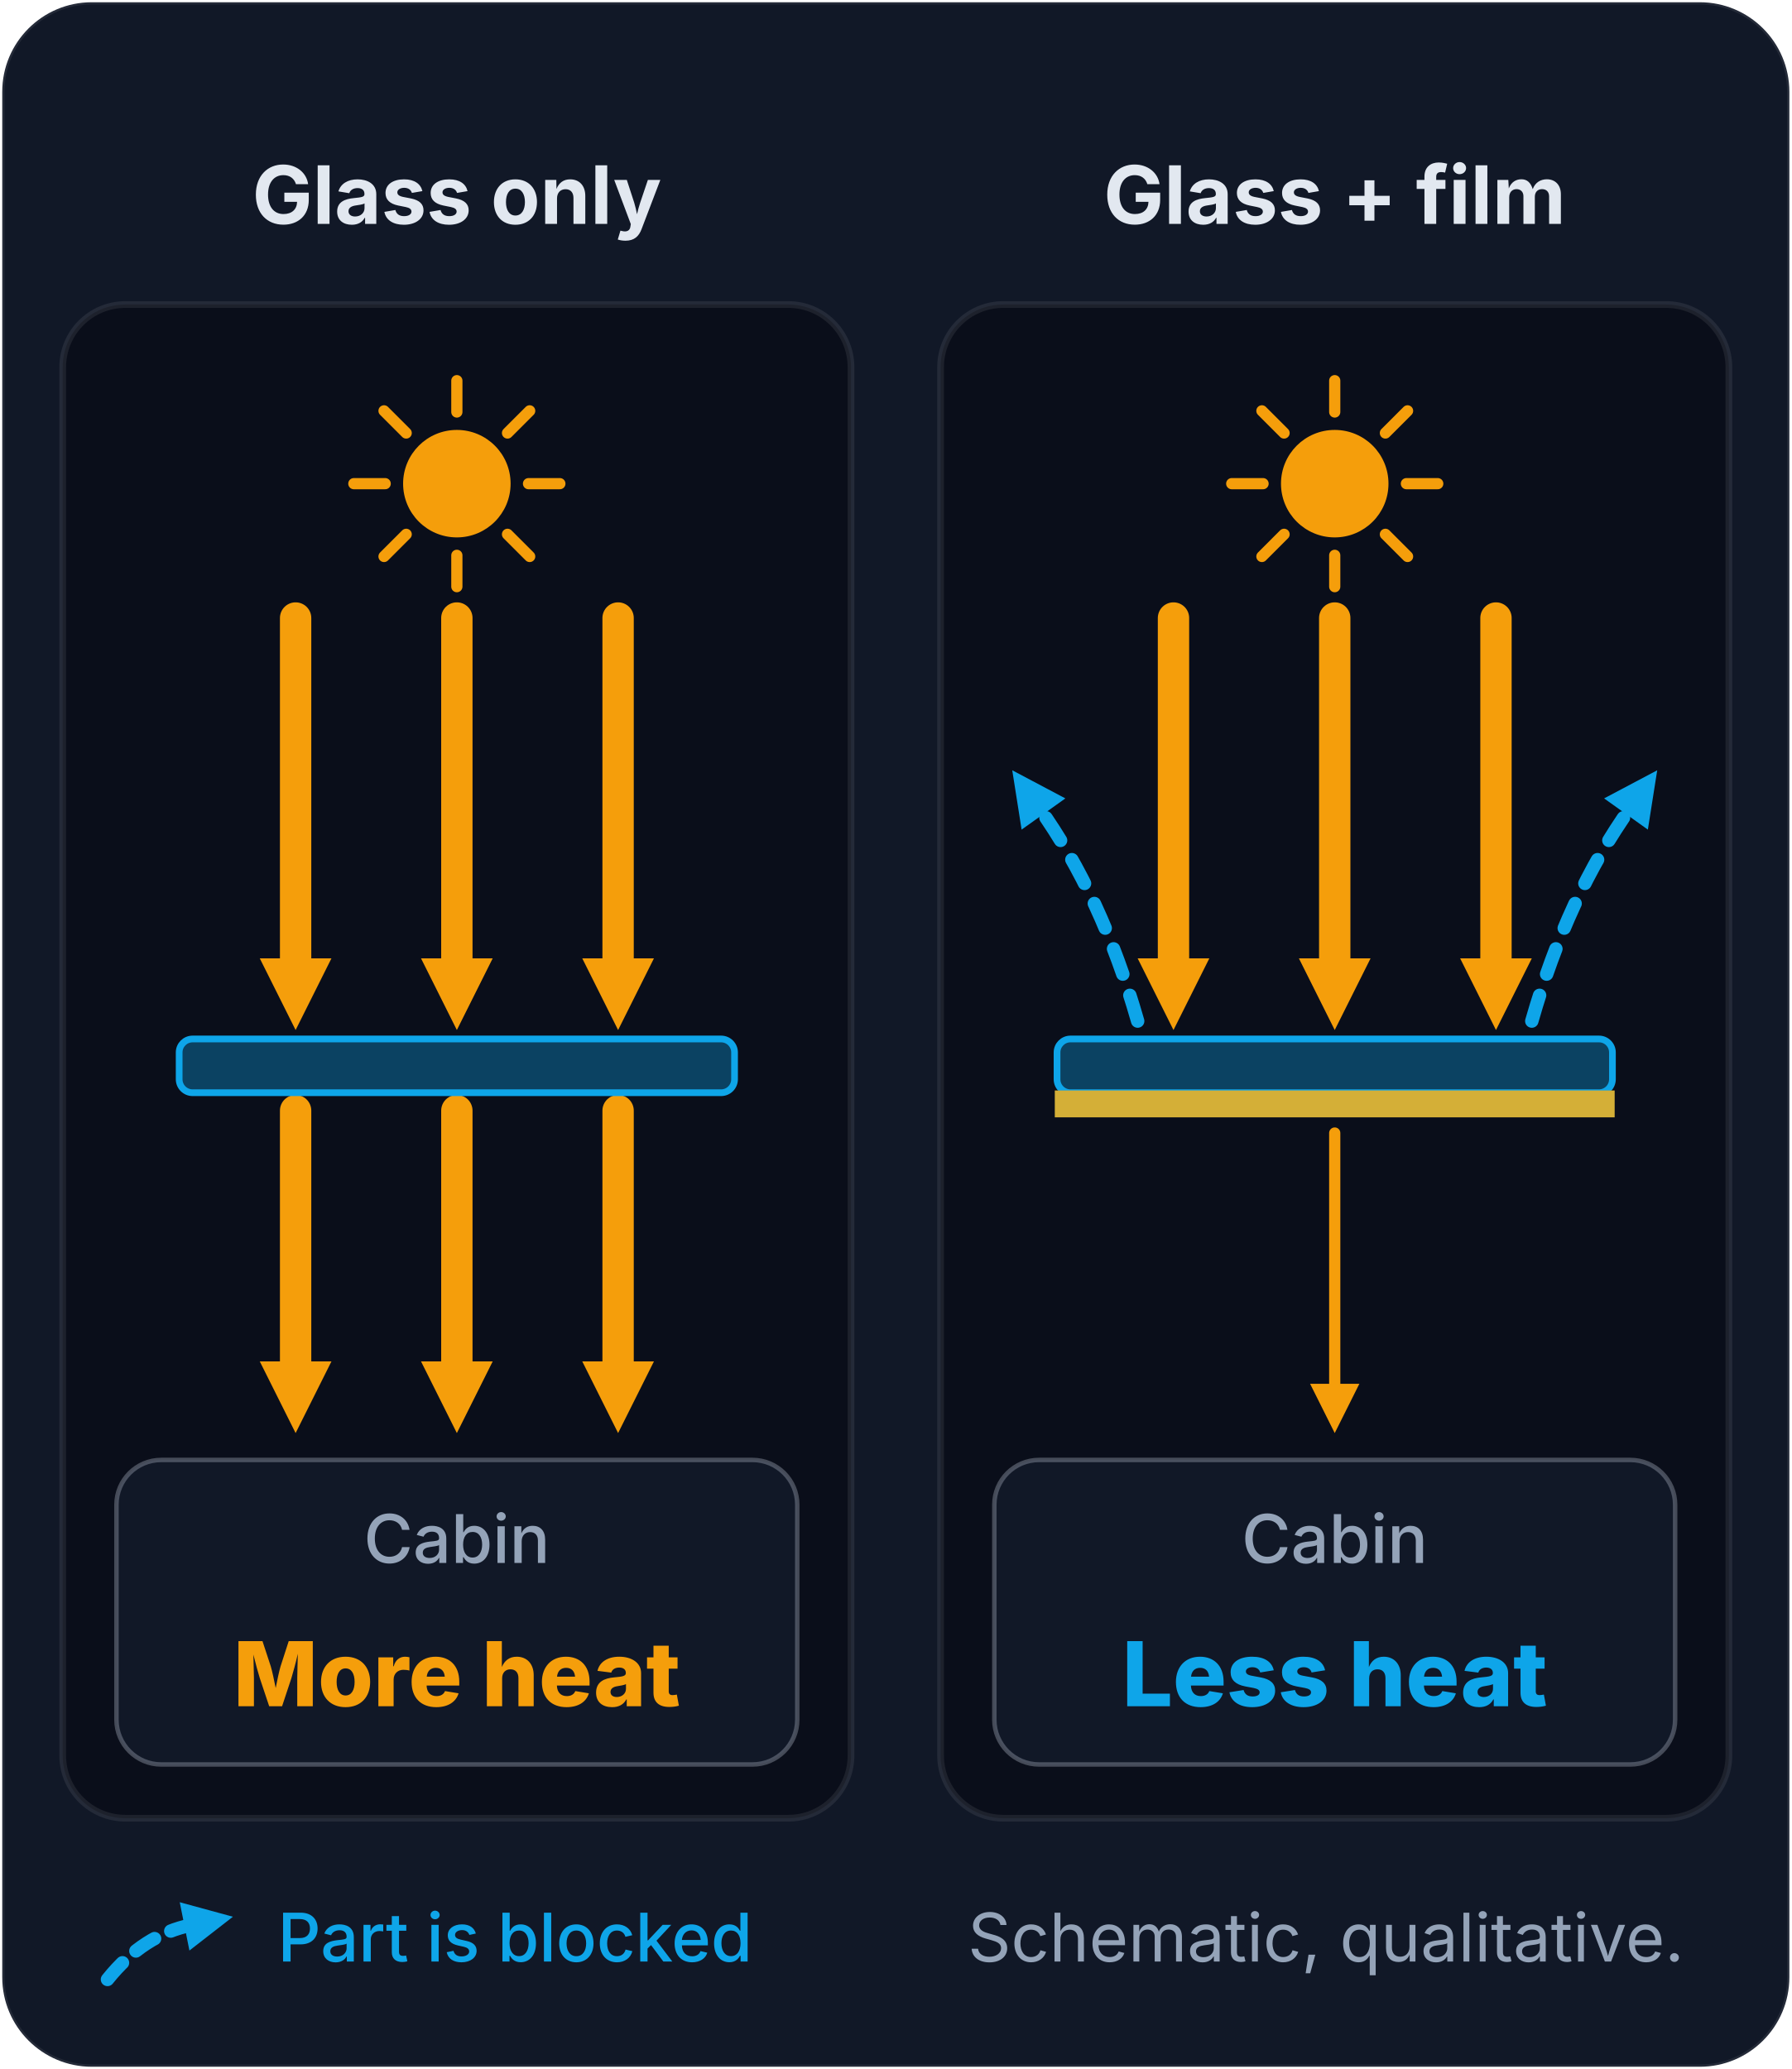
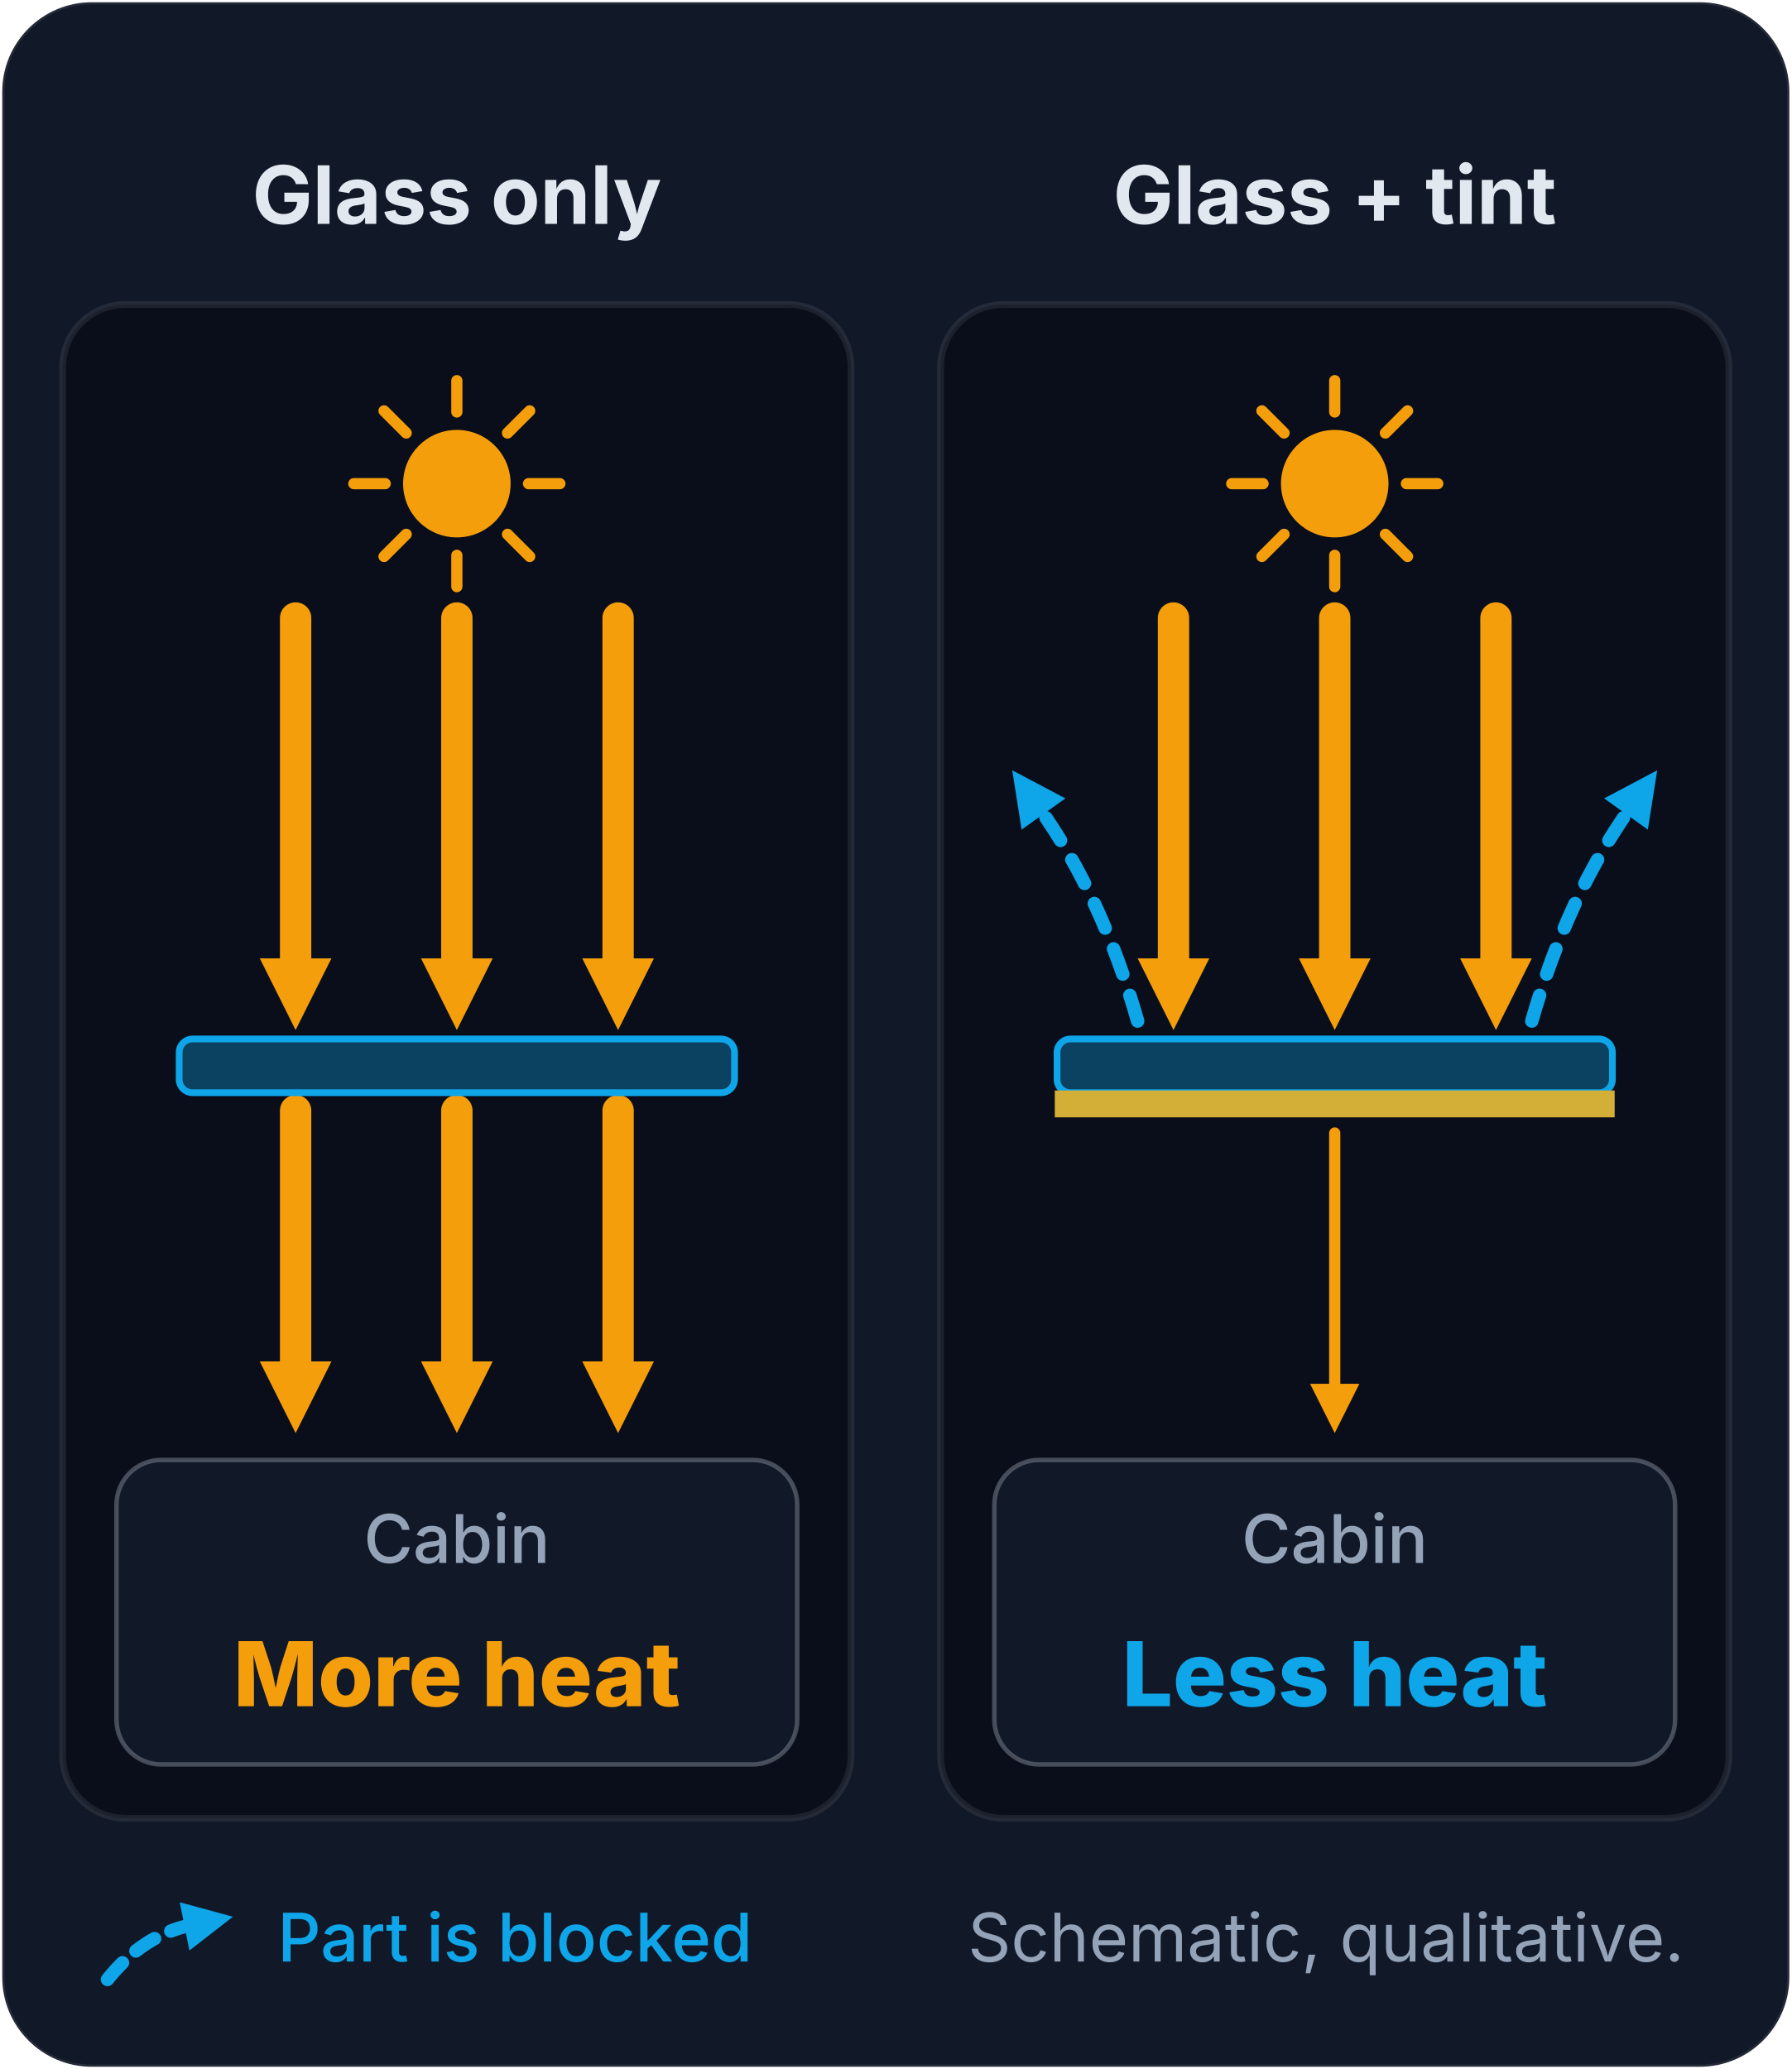
<svg xmlns="http://www.w3.org/2000/svg" viewBox="0 0 400 462" role="img" aria-labelledby="heat-en-t heat-en-d" lang="en" xml:lang="en" font-family="Outfit, Inter, system-ui, sans-serif">
  <rect x="0.5" y="0.5" width="399" height="461" rx="20" fill="var(--bg-card, #111827)" stroke="var(--border-dark, rgba(255,255,255,0.08))" />
  <rect x="14" y="68" width="176" height="338" rx="14" fill="var(--bg-dark, #0a0e1a)" stroke="var(--border-dark, rgba(255,255,255,0.08))" stroke-width="1.5" />
  <rect x="210" y="68" width="176" height="338" rx="14" fill="var(--bg-dark, #0a0e1a)" stroke="var(--border-dark, rgba(255,255,255,0.08))" stroke-width="1.5" />
  <text x="102" y="50" font-size="18" font-weight="700" fill="var(--text-light, #e2e8f0)" text-anchor="middle">Glass only</text>
-   <text x="298" y="50" font-size="18" font-weight="700" fill="var(--text-light, #e2e8f0)" text-anchor="middle">Glass + film</text>
+   <text x="298" y="50" font-size="18" font-weight="700" fill="var(--text-light, #e2e8f0)" text-anchor="middle">Glass + tint</text>
  <circle cx="102" cy="108" r="12" fill="var(--brand-gold, #f59e0b)" />
  <line x1="118" y1="108" x2="125" y2="108" stroke="var(--brand-gold, #f59e0b)" stroke-width="2.5" stroke-linecap="round" />
  <line x1="113.31" y1="119.31" x2="118.26" y2="124.26" stroke="var(--brand-gold, #f59e0b)" stroke-width="2.5" stroke-linecap="round" />
  <line x1="102" y1="124" x2="102" y2="131" stroke="var(--brand-gold, #f59e0b)" stroke-width="2.5" stroke-linecap="round" />
  <line x1="90.69" y1="119.31" x2="85.74" y2="124.26" stroke="var(--brand-gold, #f59e0b)" stroke-width="2.5" stroke-linecap="round" />
  <line x1="86" y1="108" x2="79" y2="108" stroke="var(--brand-gold, #f59e0b)" stroke-width="2.5" stroke-linecap="round" />
  <line x1="90.69" y1="96.69" x2="85.74" y2="91.74" stroke="var(--brand-gold, #f59e0b)" stroke-width="2.5" stroke-linecap="round" />
  <line x1="102" y1="92" x2="102" y2="85" stroke="var(--brand-gold, #f59e0b)" stroke-width="2.5" stroke-linecap="round" />
  <line x1="113.31" y1="96.69" x2="118.26" y2="91.74" stroke="var(--brand-gold, #f59e0b)" stroke-width="2.5" stroke-linecap="round" />
  <circle cx="298" cy="108" r="12" fill="var(--brand-gold, #f59e0b)" />
  <line x1="314" y1="108" x2="321" y2="108" stroke="var(--brand-gold, #f59e0b)" stroke-width="2.5" stroke-linecap="round" />
  <line x1="309.31" y1="119.31" x2="314.26" y2="124.26" stroke="var(--brand-gold, #f59e0b)" stroke-width="2.5" stroke-linecap="round" />
  <line x1="298" y1="124" x2="298" y2="131" stroke="var(--brand-gold, #f59e0b)" stroke-width="2.5" stroke-linecap="round" />
  <line x1="286.69" y1="119.31" x2="281.74" y2="124.26" stroke="var(--brand-gold, #f59e0b)" stroke-width="2.5" stroke-linecap="round" />
  <line x1="282" y1="108" x2="275" y2="108" stroke="var(--brand-gold, #f59e0b)" stroke-width="2.5" stroke-linecap="round" />
  <line x1="286.69" y1="96.69" x2="281.74" y2="91.74" stroke="var(--brand-gold, #f59e0b)" stroke-width="2.5" stroke-linecap="round" />
  <line x1="298" y1="92" x2="298" y2="85" stroke="var(--brand-gold, #f59e0b)" stroke-width="2.5" stroke-linecap="round" />
  <line x1="309.31" y1="96.69" x2="314.26" y2="91.74" stroke="var(--brand-gold, #f59e0b)" stroke-width="2.5" stroke-linecap="round" />
  <line x1="66" y1="138" x2="66" y2="216.4" stroke="var(--brand-gold, #f59e0b)" stroke-width="7" stroke-linecap="round" />
  <polygon points="66,230 58,214 74,214" fill="var(--brand-gold, #f59e0b)" />
  <line x1="66" y1="248" x2="66" y2="306.4" stroke="var(--brand-gold, #f59e0b)" stroke-width="7" stroke-linecap="round" />
  <polygon points="66,320 58,304 74,304" fill="var(--brand-gold, #f59e0b)" />
  <line x1="102" y1="138" x2="102" y2="216.4" stroke="var(--brand-gold, #f59e0b)" stroke-width="7" stroke-linecap="round" />
  <polygon points="102,230 94,214 110,214" fill="var(--brand-gold, #f59e0b)" />
  <line x1="102" y1="248" x2="102" y2="306.4" stroke="var(--brand-gold, #f59e0b)" stroke-width="7" stroke-linecap="round" />
  <polygon points="102,320 94,304 110,304" fill="var(--brand-gold, #f59e0b)" />
  <line x1="138" y1="138" x2="138" y2="216.4" stroke="var(--brand-gold, #f59e0b)" stroke-width="7" stroke-linecap="round" />
  <polygon points="138,230 130,214 146,214" fill="var(--brand-gold, #f59e0b)" />
  <line x1="138" y1="248" x2="138" y2="306.4" stroke="var(--brand-gold, #f59e0b)" stroke-width="7" stroke-linecap="round" />
  <polygon points="138,320 130,304 146,304" fill="var(--brand-gold, #f59e0b)" />
  <rect x="40" y="232" width="124" height="12" rx="3" fill="var(--brand-blue, #0ea5e9)" fill-opacity="0.35" stroke="var(--brand-blue, #0ea5e9)" stroke-width="1.5" />
  <line x1="262" y1="138" x2="262" y2="216.4" stroke="var(--brand-gold, #f59e0b)" stroke-width="7" stroke-linecap="round" />
  <polygon points="262,230 254,214 270,214" fill="var(--brand-gold, #f59e0b)" />
  <line x1="298" y1="138" x2="298" y2="216.4" stroke="var(--brand-gold, #f59e0b)" stroke-width="7" stroke-linecap="round" />
  <polygon points="298,230 290,214 306,214" fill="var(--brand-gold, #f59e0b)" />
  <line x1="334" y1="138" x2="334" y2="216.4" stroke="var(--brand-gold, #f59e0b)" stroke-width="7" stroke-linecap="round" />
  <polygon points="334,230 326,214 342,214" fill="var(--brand-gold, #f59e0b)" />
  <rect x="236" y="232" width="124" height="12" rx="3" fill="var(--brand-blue, #0ea5e9)" fill-opacity="0.35" stroke="var(--brand-blue, #0ea5e9)" stroke-width="1.5" />
  <rect x="236" y="244" width="124" height="5" fill="var(--apex-amber, #D4AF37)" stroke="var(--apex-amber, #D4AF37)" stroke-width="1" />
  <line x1="298" y1="253" x2="298" y2="310.65" stroke="var(--brand-gold, #f59e0b)" stroke-width="2.5" stroke-linecap="round" />
  <polygon points="298,320 292.5,309 303.5,309" fill="var(--brand-gold, #f59e0b)" />
  <path d="M254 228 Q246 200 231.93 180.3" fill="none" stroke="var(--brand-blue, #0ea5e9)" stroke-width="3" stroke-linecap="round" stroke-dasharray="6 5" />
  <polygon points="226,172 237.86,178.28 228.09,185.25" fill="var(--brand-blue, #0ea5e9)" />
  <path d="M342 228 Q350 200 364.07 180.3" fill="none" stroke="var(--brand-blue, #0ea5e9)" stroke-width="3" stroke-linecap="round" stroke-dasharray="6 5" />
  <polygon points="370,172 367.91,185.25 358.14,178.28" fill="var(--brand-blue, #0ea5e9)" />
  <rect x="26" y="326" width="152" height="68" rx="10" fill="var(--bg-card, #111827)" stroke="var(--titanium, #8e95a5)" stroke-opacity="0.45" />
  <text x="102" y="349" font-size="15" font-weight="500" fill="var(--text-muted, #94a3b8)" text-anchor="middle">Cabin</text>
  <text x="102" y="381" font-size="20" font-weight="800" fill="var(--brand-gold, #f59e0b)" text-anchor="middle">More heat</text>
  <rect x="222" y="326" width="152" height="68" rx="10" fill="var(--bg-card, #111827)" stroke="var(--titanium, #8e95a5)" stroke-opacity="0.45" />
  <text x="298" y="349" font-size="15" font-weight="500" fill="var(--text-muted, #94a3b8)" text-anchor="middle">Cabin</text>
  <text x="298" y="381" font-size="20" font-weight="800" fill="var(--brand-blue, #0ea5e9)" text-anchor="middle">Less heat</text>
  <path d="M24 442 Q32 432 42.83 429.83" fill="none" stroke="var(--brand-blue, #0ea5e9)" stroke-width="3" stroke-linecap="round" stroke-dasharray="5 4" />
  <polygon points="52,428 42.29,435.55 40.13,424.76" fill="var(--brand-blue, #0ea5e9)" />
  <text x="62" y="438" font-size="15" font-weight="500" fill="var(--brand-blue, #0ea5e9)">Part is blocked</text>
  <text x="376" y="438" font-size="15" font-weight="400" fill="var(--text-muted, #94a3b8)" text-anchor="end">Schematic, qualitative.</text>
</svg>
